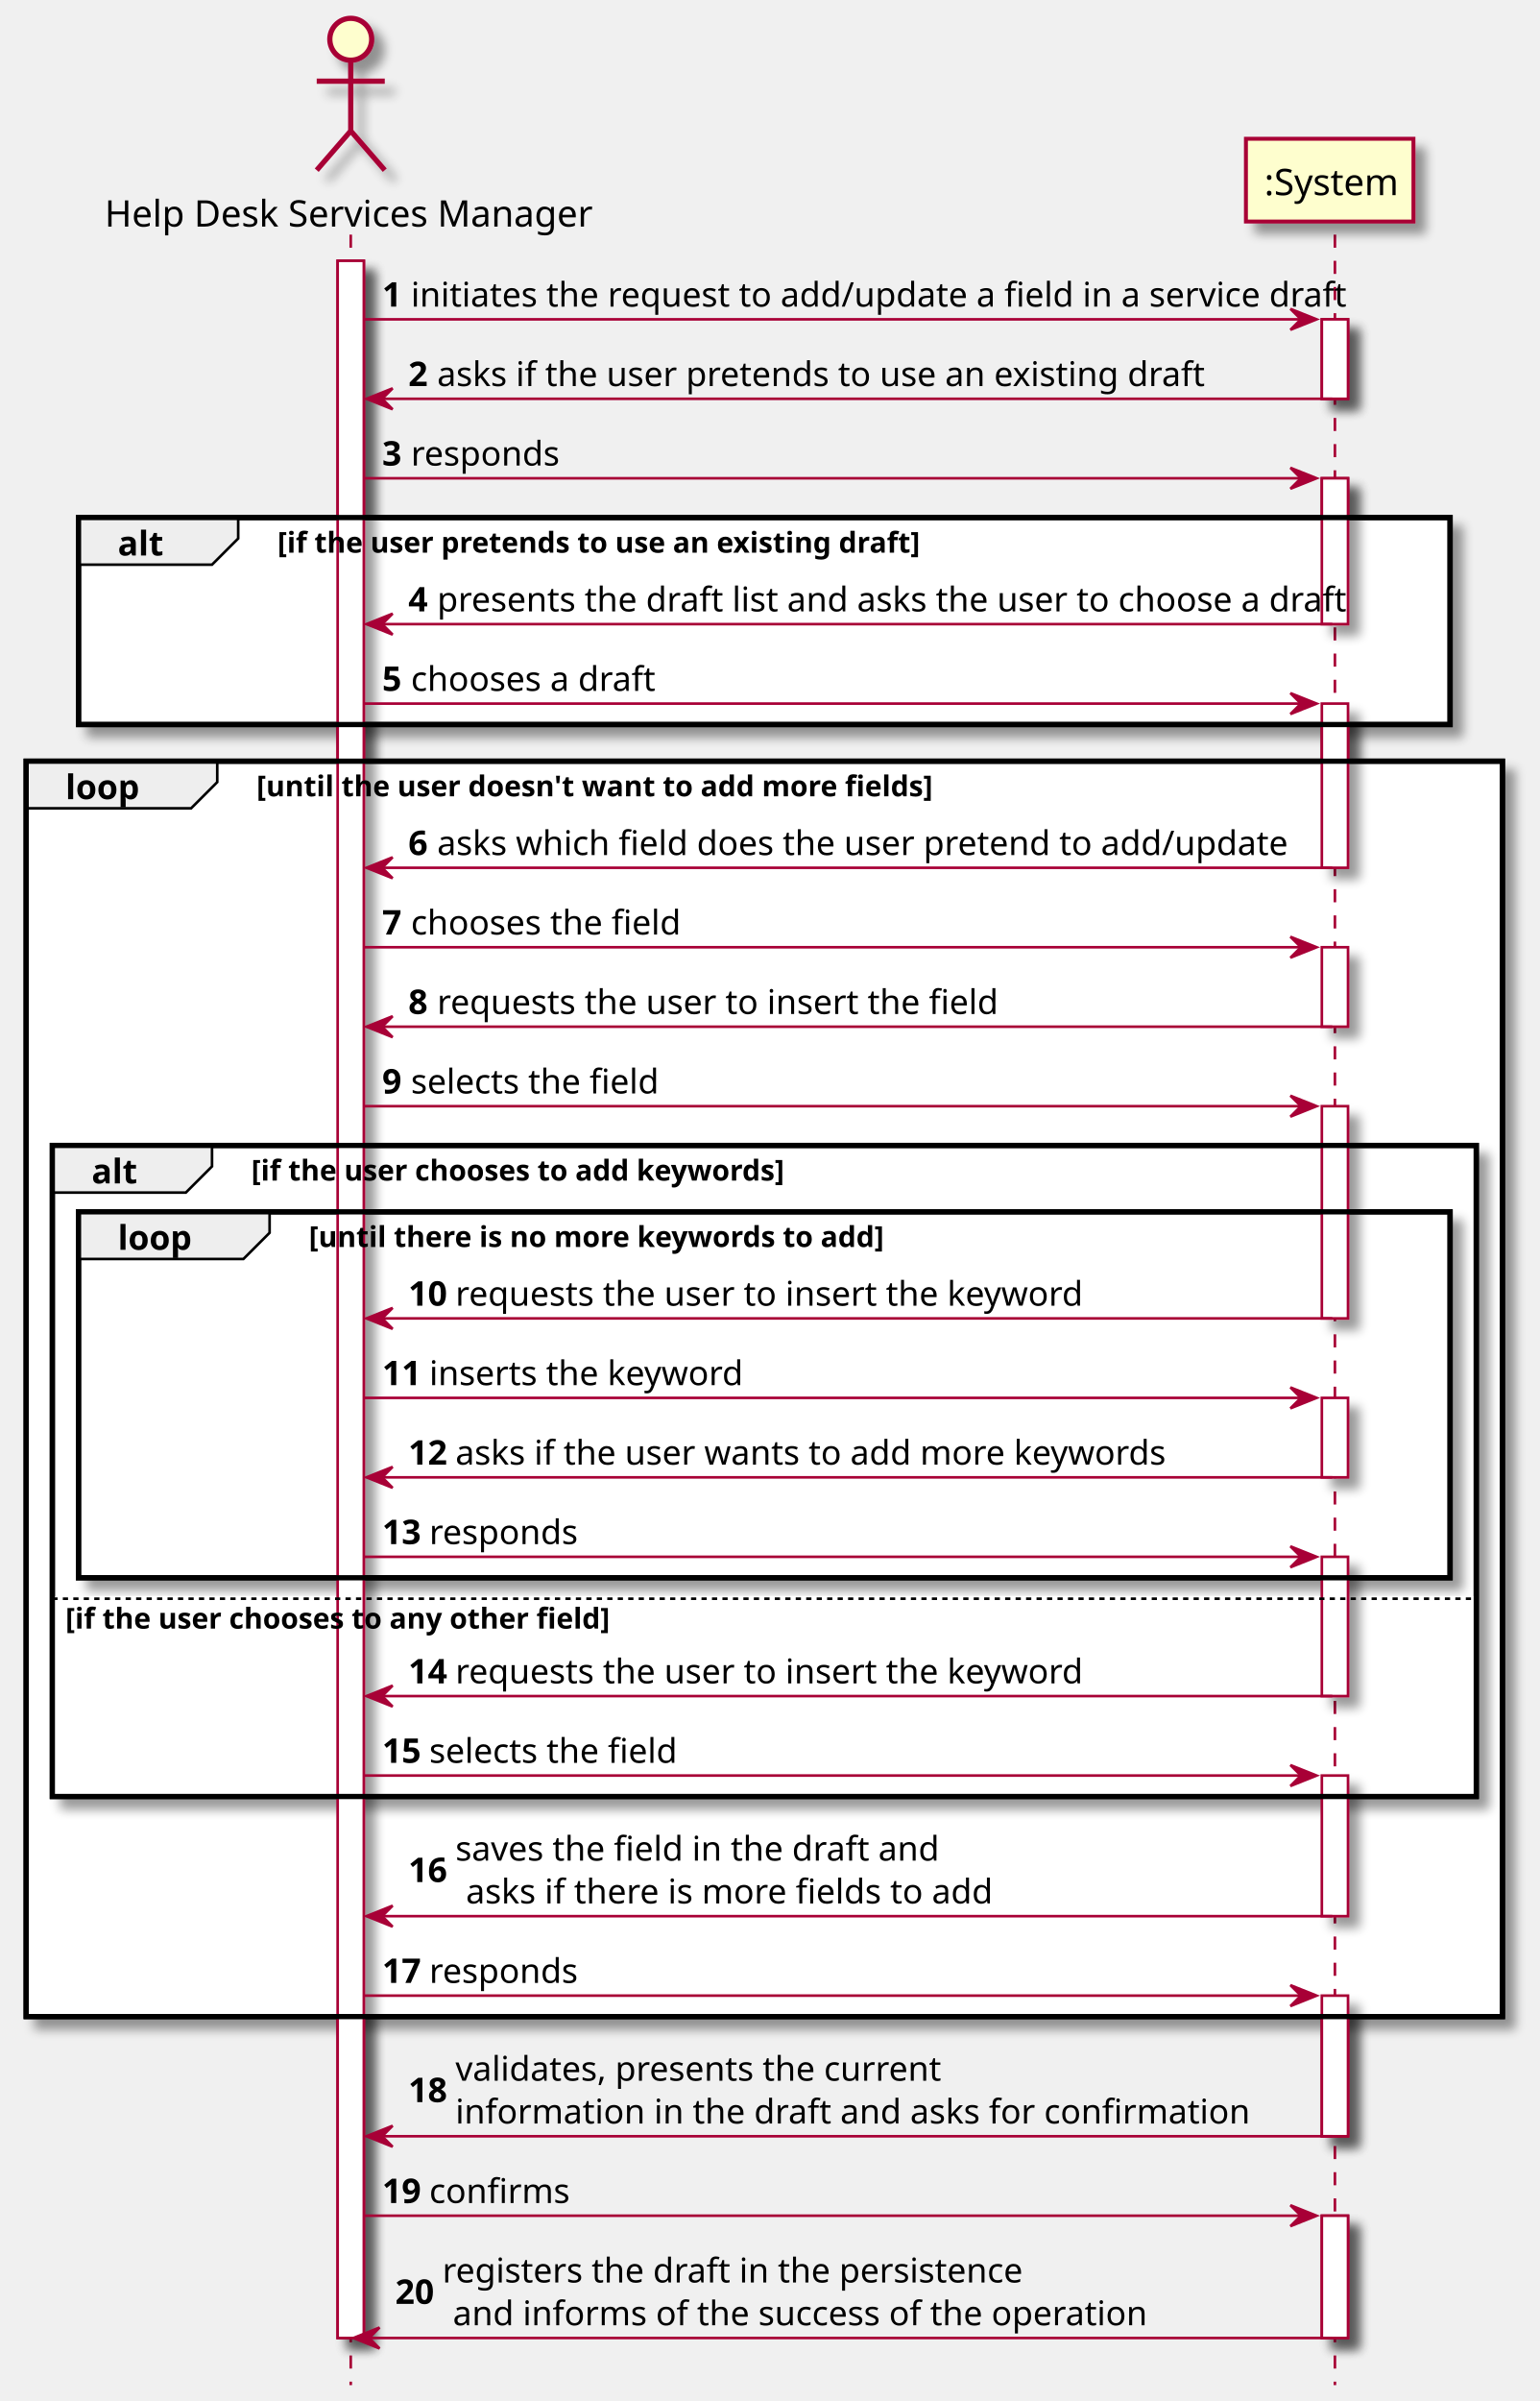
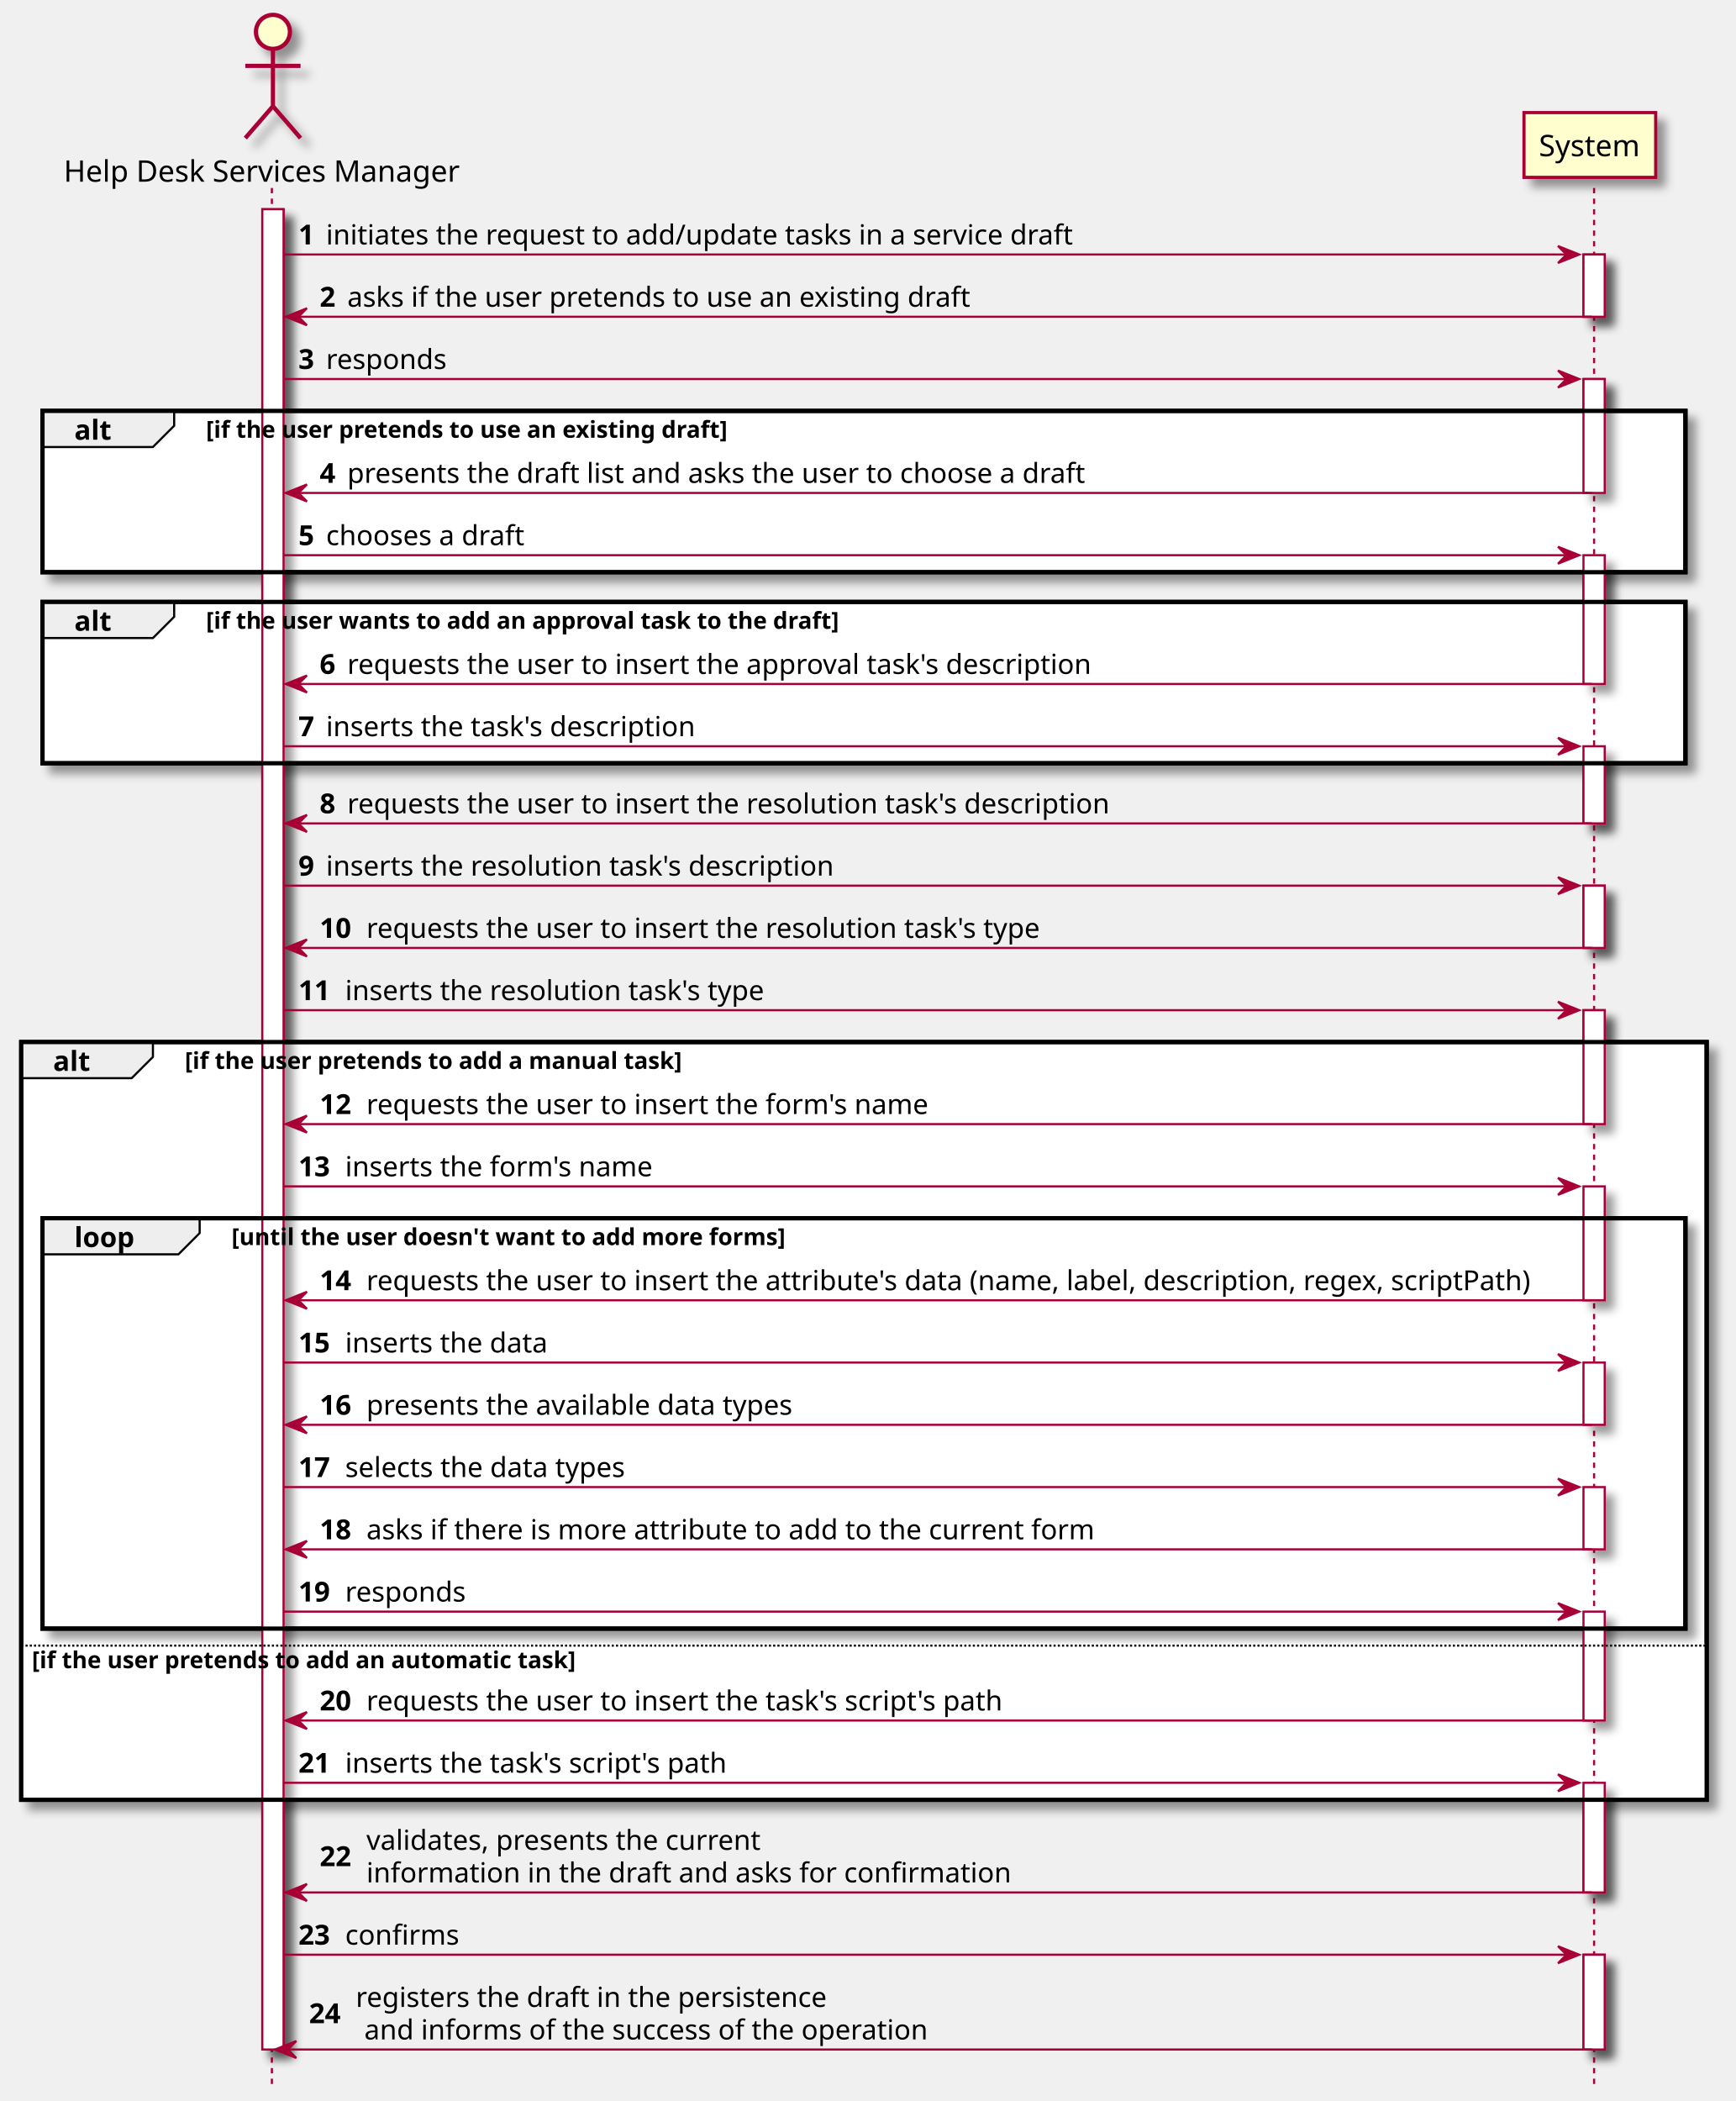
- <svg xmlns="http://www.w3.org/2000/svg" contentScriptType="application/ecmascript" contentStyleType="text/css" height="917px" preserveAspectRatio="none" style="width:588px;height:917px;" version="1.1" viewBox="0 0 588 917" width="588px" zoomAndPan="magnify">
+ <svg xmlns="http://www.w3.org/2000/svg" contentScriptType="application/ecmascript" contentStyleType="text/css" height="1978px" preserveAspectRatio="none" style="width:1634px;height:1978px;" version="1.1" viewBox="0 0 1634 1978" width="1634px" zoomAndPan="magnify">
  <defs>
-     <filter height="300%" id="f100rd8yff4asb" width="300%" x="-1" y="-1">
-       <feGaussianBlur result="blurOut" stdDeviation="2.0" />
+     <filter height="300%" id="fdzvtskik5q94" width="300%" x="-1" y="-1">
+       <feGaussianBlur result="blurOut" stdDeviation="4.0" />
      <feColorMatrix in="blurOut" result="blurOut2" type="matrix" values="0 0 0 0 0 0 0 0 0 0 0 0 0 0 0 0 0 0 .4 0" />
-       <feOffset dx="4.0" dy="4.0" in="blurOut2" result="blurOut3" />
+       <feOffset dx="8.0" dy="8.0" in="blurOut2" result="blurOut3" />
      <feBlend in="SourceGraphic" in2="blurOut3" mode="normal" />
    </filter>
  </defs>
  <g>
-     <rect fill="#FFFFFF" filter="url(#f100rd8yff4asb)" height="793.328" style="stroke:#A80036;stroke-width:1.0;" width="10" x="129" y="99.609" />
-     <rect fill="#FFFFFF" filter="url(#f100rd8yff4asb)" height="30.352" style="stroke:#A80036;stroke-width:1.0;" width="10" x="505" y="121.961" />
-     <rect fill="#FFFFFF" filter="url(#f100rd8yff4asb)" height="55.703" style="stroke:#A80036;stroke-width:1.0;" width="10" x="505" y="182.664" />
-     <rect fill="#FFFFFF" filter="url(#f100rd8yff4asb)" height="62.703" style="stroke:#A80036;stroke-width:1.0;" width="10" x="505" y="268.719" />
-     <rect fill="#FFFFFF" filter="url(#f100rd8yff4asb)" height="30.352" style="stroke:#A80036;stroke-width:1.0;" width="10" x="505" y="361.773" />
-     <rect fill="#FFFFFF" filter="url(#f100rd8yff4asb)" height="81.055" style="stroke:#A80036;stroke-width:1.0;" width="10" x="505" y="422.477" />
-     <rect fill="#FFFFFF" filter="url(#f100rd8yff4asb)" height="30.352" style="stroke:#A80036;stroke-width:1.0;" width="10" x="505" y="533.883" />
-     <rect fill="#FFFFFF" filter="url(#f100rd8yff4asb)" height="53.188" style="stroke:#A80036;stroke-width:1.0;" width="10" x="505" y="594.586" />
-     <rect fill="#FFFFFF" filter="url(#f100rd8yff4asb)" height="53.703" style="stroke:#A80036;stroke-width:1.0;" width="10" x="505" y="678.125" />
-     <rect fill="#FFFFFF" filter="url(#f100rd8yff4asb)" height="53.703" style="stroke:#A80036;stroke-width:1.0;" width="10" x="505" y="762.18" />
-     <rect fill="#FFFFFF" filter="url(#f100rd8yff4asb)" height="46.703" style="stroke:#A80036;stroke-width:1.0;" width="10" x="505" y="846.234" />
-     <rect fill="#FFFFFF" filter="url(#f100rd8yff4asb)" height="79.055" style="stroke:#000000;stroke-width:2.0;" width="524" x="30" y="197.664" />
-     <rect fill="#FFFFFF" filter="url(#f100rd8yff4asb)" height="479.461" style="stroke:#000000;stroke-width:2.0;" width="564" x="10" y="290.719" />
-     <rect fill="#FFFFFF" filter="url(#f100rd8yff4asb)" height="248.648" style="stroke:#000000;stroke-width:2.0;" width="544" x="20" y="437.477" />
-     <rect fill="#FFFFFF" filter="url(#f100rd8yff4asb)" height="139.758" style="stroke:#000000;stroke-width:2.0;" width="524" x="30" y="462.828" />
-     <rect fill="#FFFFFF" height="76.539" style="stroke:none;stroke-width:1.0;" width="544" x="20" y="609.586" />
-     <line style="stroke:#A80036;stroke-width:1.0;stroke-dasharray:5.0,5.0;" x1="134" x2="134" y1="89.609" y2="910.938" />
-     <line style="stroke:#A80036;stroke-width:1.0;stroke-dasharray:5.0,5.0;" x1="510" x2="510" y1="89.609" y2="910.938" />
-     <text fill="#000000" font-family="sans-serif" font-size="14" lengthAdjust="spacing" textLength="182" x="40" y="86.533">Help Desk Services Manager</text>
-     <ellipse cx="134" cy="15" fill="#FEFECE" filter="url(#f100rd8yff4asb)" rx="8" ry="8" style="stroke:#A80036;stroke-width:2.0;" />
-     <path d="M134,23 L134,50 M121,31 L147,31 M134,50 L121,65 M134,50 L147,65 " fill="none" filter="url(#f100rd8yff4asb)" style="stroke:#A80036;stroke-width:2.0;" />
-     <rect fill="#FEFECE" filter="url(#f100rd8yff4asb)" height="31.609" style="stroke:#A80036;stroke-width:1.5;" width="64" x="476" y="53" />
-     <text fill="#000000" font-family="sans-serif" font-size="14" lengthAdjust="spacing" textLength="50" x="483" y="74.533">:System</text>
-     <rect fill="#FFFFFF" filter="url(#f100rd8yff4asb)" height="793.328" style="stroke:#A80036;stroke-width:1.0;" width="10" x="129" y="99.609" />
-     <rect fill="#FFFFFF" filter="url(#f100rd8yff4asb)" height="30.352" style="stroke:#A80036;stroke-width:1.0;" width="10" x="505" y="121.961" />
-     <rect fill="#FFFFFF" filter="url(#f100rd8yff4asb)" height="55.703" style="stroke:#A80036;stroke-width:1.0;" width="10" x="505" y="182.664" />
-     <rect fill="#FFFFFF" filter="url(#f100rd8yff4asb)" height="62.703" style="stroke:#A80036;stroke-width:1.0;" width="10" x="505" y="268.719" />
-     <rect fill="#FFFFFF" filter="url(#f100rd8yff4asb)" height="30.352" style="stroke:#A80036;stroke-width:1.0;" width="10" x="505" y="361.773" />
-     <rect fill="#FFFFFF" filter="url(#f100rd8yff4asb)" height="81.055" style="stroke:#A80036;stroke-width:1.0;" width="10" x="505" y="422.477" />
-     <rect fill="#FFFFFF" filter="url(#f100rd8yff4asb)" height="30.352" style="stroke:#A80036;stroke-width:1.0;" width="10" x="505" y="533.883" />
-     <rect fill="#FFFFFF" filter="url(#f100rd8yff4asb)" height="53.188" style="stroke:#A80036;stroke-width:1.0;" width="10" x="505" y="594.586" />
-     <rect fill="#FFFFFF" filter="url(#f100rd8yff4asb)" height="53.703" style="stroke:#A80036;stroke-width:1.0;" width="10" x="505" y="678.125" />
-     <rect fill="#FFFFFF" filter="url(#f100rd8yff4asb)" height="53.703" style="stroke:#A80036;stroke-width:1.0;" width="10" x="505" y="762.18" />
-     <rect fill="#FFFFFF" filter="url(#f100rd8yff4asb)" height="46.703" style="stroke:#A80036;stroke-width:1.0;" width="10" x="505" y="846.234" />
-     <polygon fill="#A80036" points="493,117.961,503,121.961,493,125.961,497,121.961" style="stroke:#A80036;stroke-width:1.0;" />
-     <line style="stroke:#A80036;stroke-width:1.0;" x1="139" x2="499" y1="121.961" y2="121.961" />
-     <text fill="#000000" font-family="sans-serif" font-size="13" font-weight="bold" lengthAdjust="spacing" textLength="7" x="146" y="117.105">1</text>
-     <text fill="#000000" font-family="sans-serif" font-size="13" lengthAdjust="spacing" textLength="333" x="157" y="117.105">initiates the request to add/update a field in a service draft</text>
-     <polygon fill="#A80036" points="150,148.312,140,152.312,150,156.312,146,152.312" style="stroke:#A80036;stroke-width:1.0;" />
-     <line style="stroke:#A80036;stroke-width:1.0;" x1="144" x2="509" y1="152.312" y2="152.312" />
-     <text fill="#000000" font-family="sans-serif" font-size="13" font-weight="bold" lengthAdjust="spacing" textLength="7" x="156" y="147.456">2</text>
-     <text fill="#000000" font-family="sans-serif" font-size="13" lengthAdjust="spacing" textLength="279" x="167" y="147.456">asks if the user pretends to use an existing draft</text>
-     <polygon fill="#A80036" points="493,178.664,503,182.664,493,186.664,497,182.664" style="stroke:#A80036;stroke-width:1.0;" />
-     <line style="stroke:#A80036;stroke-width:1.0;" x1="139" x2="499" y1="182.664" y2="182.664" />
-     <text fill="#000000" font-family="sans-serif" font-size="13" font-weight="bold" lengthAdjust="spacing" textLength="7" x="146" y="177.808">3</text>
-     <text fill="#000000" font-family="sans-serif" font-size="13" lengthAdjust="spacing" textLength="53" x="157" y="177.808">responds</text>
-     <path d="M30,197.664 L91,197.664 L91,205.664 L81,215.664 L30,215.664 L30,197.664 " fill="#EEEEEE" style="stroke:#000000;stroke-width:1.0;" />
-     <rect fill="none" height="79.055" style="stroke:#000000;stroke-width:2.0;" width="524" x="30" y="197.664" />
-     <text fill="#000000" font-family="sans-serif" font-size="13" font-weight="bold" lengthAdjust="spacing" textLength="16" x="45" y="212.159">alt</text>
-     <text fill="#000000" font-family="sans-serif" font-size="11" font-weight="bold" lengthAdjust="spacing" textLength="249" x="106" y="211.083">[if the user pretends to use an existing draft]</text>
-     <polygon fill="#A80036" points="150,234.367,140,238.367,150,242.367,146,238.367" style="stroke:#A80036;stroke-width:1.0;" />
-     <line style="stroke:#A80036;stroke-width:1.0;" x1="144" x2="509" y1="238.367" y2="238.367" />
-     <text fill="#000000" font-family="sans-serif" font-size="13" font-weight="bold" lengthAdjust="spacing" textLength="7" x="156" y="233.511">4</text>
-     <text fill="#000000" font-family="sans-serif" font-size="13" lengthAdjust="spacing" textLength="331" x="167" y="233.511">presents the draft list and asks the user to choose a draft</text>
-     <polygon fill="#A80036" points="493,264.719,503,268.719,493,272.719,497,268.719" style="stroke:#A80036;stroke-width:1.0;" />
-     <line style="stroke:#A80036;stroke-width:1.0;" x1="139" x2="499" y1="268.719" y2="268.719" />
-     <text fill="#000000" font-family="sans-serif" font-size="13" font-weight="bold" lengthAdjust="spacing" textLength="7" x="146" y="263.862">5</text>
-     <text fill="#000000" font-family="sans-serif" font-size="13" lengthAdjust="spacing" textLength="89" x="157" y="263.862">chooses a draft</text>
-     <path d="M10,290.719 L83,290.719 L83,298.719 L73,308.719 L10,308.719 L10,290.719 " fill="#EEEEEE" style="stroke:#000000;stroke-width:1.0;" />
-     <rect fill="none" height="479.461" style="stroke:#000000;stroke-width:2.0;" width="564" x="10" y="290.719" />
-     <text fill="#000000" font-family="sans-serif" font-size="13" font-weight="bold" lengthAdjust="spacing" textLength="28" x="25" y="305.214">loop</text>
-     <text fill="#000000" font-family="sans-serif" font-size="11" font-weight="bold" lengthAdjust="spacing" textLength="261" x="98" y="304.138">[until the user doesn't want to add more fields]</text>
-     <polygon fill="#A80036" points="150,327.422,140,331.422,150,335.422,146,331.422" style="stroke:#A80036;stroke-width:1.0;" />
-     <line style="stroke:#A80036;stroke-width:1.0;" x1="144" x2="509" y1="331.422" y2="331.422" />
-     <text fill="#000000" font-family="sans-serif" font-size="13" font-weight="bold" lengthAdjust="spacing" textLength="7" x="156" y="326.565">6</text>
-     <text fill="#000000" font-family="sans-serif" font-size="13" lengthAdjust="spacing" textLength="305" x="167" y="326.565">asks which field does the user pretend to add/update</text>
-     <polygon fill="#A80036" points="493,357.773,503,361.773,493,365.773,497,361.773" style="stroke:#A80036;stroke-width:1.0;" />
-     <line style="stroke:#A80036;stroke-width:1.0;" x1="139" x2="499" y1="361.773" y2="361.773" />
-     <text fill="#000000" font-family="sans-serif" font-size="13" font-weight="bold" lengthAdjust="spacing" textLength="7" x="146" y="356.917">7</text>
-     <text fill="#000000" font-family="sans-serif" font-size="13" lengthAdjust="spacing" textLength="98" x="157" y="356.917">chooses the field</text>
-     <polygon fill="#A80036" points="150,388.125,140,392.125,150,396.125,146,392.125" style="stroke:#A80036;stroke-width:1.0;" />
-     <line style="stroke:#A80036;stroke-width:1.0;" x1="144" x2="509" y1="392.125" y2="392.125" />
-     <text fill="#000000" font-family="sans-serif" font-size="13" font-weight="bold" lengthAdjust="spacing" textLength="7" x="156" y="387.269">8</text>
-     <text fill="#000000" font-family="sans-serif" font-size="13" lengthAdjust="spacing" textLength="201" x="167" y="387.269">requests the user to insert the field</text>
-     <polygon fill="#A80036" points="493,418.477,503,422.477,493,426.477,497,422.477" style="stroke:#A80036;stroke-width:1.0;" />
-     <line style="stroke:#A80036;stroke-width:1.0;" x1="139" x2="499" y1="422.477" y2="422.477" />
-     <text fill="#000000" font-family="sans-serif" font-size="13" font-weight="bold" lengthAdjust="spacing" textLength="7" x="146" y="417.62">9</text>
-     <text fill="#000000" font-family="sans-serif" font-size="13" lengthAdjust="spacing" textLength="91" x="157" y="417.62">selects the field</text>
-     <path d="M20,437.477 L81,437.477 L81,445.477 L71,455.477 L20,455.477 L20,437.477 " fill="#EEEEEE" style="stroke:#000000;stroke-width:1.0;" />
-     <rect fill="none" height="248.648" style="stroke:#000000;stroke-width:2.0;" width="544" x="20" y="437.477" />
-     <text fill="#000000" font-family="sans-serif" font-size="13" font-weight="bold" lengthAdjust="spacing" textLength="16" x="35" y="451.972">alt</text>
-     <text fill="#000000" font-family="sans-serif" font-size="11" font-weight="bold" lengthAdjust="spacing" textLength="212" x="96" y="450.896">[if the user chooses to add keywords]</text>
-     <path d="M30,462.828 L103,462.828 L103,470.828 L93,480.828 L30,480.828 L30,462.828 " fill="#EEEEEE" style="stroke:#000000;stroke-width:1.0;" />
-     <rect fill="none" height="139.758" style="stroke:#000000;stroke-width:2.0;" width="524" x="30" y="462.828" />
-     <text fill="#000000" font-family="sans-serif" font-size="13" font-weight="bold" lengthAdjust="spacing" textLength="28" x="45" y="477.323">loop</text>
-     <text fill="#000000" font-family="sans-serif" font-size="11" font-weight="bold" lengthAdjust="spacing" textLength="224" x="118" y="476.247">[until there is no more keywords to add]</text>
-     <polygon fill="#A80036" points="150,499.531,140,503.531,150,507.531,146,503.531" style="stroke:#A80036;stroke-width:1.0;" />
-     <line style="stroke:#A80036;stroke-width:1.0;" x1="144" x2="509" y1="503.531" y2="503.531" />
-     <text fill="#000000" font-family="sans-serif" font-size="13" font-weight="bold" lengthAdjust="spacing" textLength="14" x="156" y="498.675">10</text>
-     <text fill="#000000" font-family="sans-serif" font-size="13" lengthAdjust="spacing" textLength="226" x="174" y="498.675">requests the user to insert the keyword</text>
-     <polygon fill="#A80036" points="493,529.883,503,533.883,493,537.883,497,533.883" style="stroke:#A80036;stroke-width:1.0;" />
-     <line style="stroke:#A80036;stroke-width:1.0;" x1="139" x2="499" y1="533.883" y2="533.883" />
-     <text fill="#000000" font-family="sans-serif" font-size="13" font-weight="bold" lengthAdjust="spacing" textLength="14" x="146" y="529.026">11</text>
-     <text fill="#000000" font-family="sans-serif" font-size="13" lengthAdjust="spacing" textLength="113" x="164" y="529.026">inserts the keyword</text>
-     <polygon fill="#A80036" points="150,560.234,140,564.234,150,568.234,146,564.234" style="stroke:#A80036;stroke-width:1.0;" />
-     <line style="stroke:#A80036;stroke-width:1.0;" x1="144" x2="509" y1="564.234" y2="564.234" />
-     <text fill="#000000" font-family="sans-serif" font-size="13" font-weight="bold" lengthAdjust="spacing" textLength="14" x="156" y="559.378">12</text>
-     <text fill="#000000" font-family="sans-serif" font-size="13" lengthAdjust="spacing" textLength="259" x="174" y="559.378">asks if the user wants to add more keywords</text>
-     <polygon fill="#A80036" points="493,590.586,503,594.586,493,598.586,497,594.586" style="stroke:#A80036;stroke-width:1.0;" />
-     <line style="stroke:#A80036;stroke-width:1.0;" x1="139" x2="499" y1="594.586" y2="594.586" />
-     <text fill="#000000" font-family="sans-serif" font-size="13" font-weight="bold" lengthAdjust="spacing" textLength="14" x="146" y="589.73">13</text>
-     <text fill="#000000" font-family="sans-serif" font-size="13" lengthAdjust="spacing" textLength="53" x="164" y="589.73">responds</text>
-     <line style="stroke:#000000;stroke-width:1.0;stroke-dasharray:2.0,2.0;" x1="20" x2="564" y1="610.586" y2="610.586" />
-     <text fill="#000000" font-family="sans-serif" font-size="11" font-weight="bold" lengthAdjust="spacing" textLength="212" x="25" y="622.005">[if the user chooses to any other field]</text>
-     <polygon fill="#A80036" points="150,643.773,140,647.773,150,651.773,146,647.773" style="stroke:#A80036;stroke-width:1.0;" />
-     <line style="stroke:#A80036;stroke-width:1.0;" x1="144" x2="509" y1="647.773" y2="647.773" />
-     <text fill="#000000" font-family="sans-serif" font-size="13" font-weight="bold" lengthAdjust="spacing" textLength="14" x="156" y="642.917">14</text>
-     <text fill="#000000" font-family="sans-serif" font-size="13" lengthAdjust="spacing" textLength="226" x="174" y="642.917">requests the user to insert the keyword</text>
-     <polygon fill="#A80036" points="493,674.125,503,678.125,493,682.125,497,678.125" style="stroke:#A80036;stroke-width:1.0;" />
-     <line style="stroke:#A80036;stroke-width:1.0;" x1="139" x2="499" y1="678.125" y2="678.125" />
-     <text fill="#000000" font-family="sans-serif" font-size="13" font-weight="bold" lengthAdjust="spacing" textLength="14" x="146" y="673.269">15</text>
-     <text fill="#000000" font-family="sans-serif" font-size="13" lengthAdjust="spacing" textLength="91" x="164" y="673.269">selects the field</text>
-     <polygon fill="#A80036" points="150,727.828,140,731.828,150,735.828,146,731.828" style="stroke:#A80036;stroke-width:1.0;" />
-     <line style="stroke:#A80036;stroke-width:1.0;" x1="144" x2="509" y1="731.828" y2="731.828" />
-     <text fill="#000000" font-family="sans-serif" font-size="13" font-weight="bold" lengthAdjust="spacing" textLength="14" x="156" y="718.796">16</text>
-     <text fill="#000000" font-family="sans-serif" font-size="13" lengthAdjust="spacing" textLength="172" x="174" y="710.62">saves the field in the draft and</text>
-     <text fill="#000000" font-family="sans-serif" font-size="13" lengthAdjust="spacing" textLength="192" x="178" y="726.972">asks if there is more fields to add</text>
-     <polygon fill="#A80036" points="493,758.18,503,762.18,493,766.18,497,762.18" style="stroke:#A80036;stroke-width:1.0;" />
-     <line style="stroke:#A80036;stroke-width:1.0;" x1="139" x2="499" y1="762.18" y2="762.18" />
-     <text fill="#000000" font-family="sans-serif" font-size="13" font-weight="bold" lengthAdjust="spacing" textLength="14" x="146" y="757.323">17</text>
-     <text fill="#000000" font-family="sans-serif" font-size="13" lengthAdjust="spacing" textLength="53" x="164" y="757.323">responds</text>
-     <polygon fill="#A80036" points="150,811.883,140,815.883,150,819.883,146,815.883" style="stroke:#A80036;stroke-width:1.0;" />
-     <line style="stroke:#A80036;stroke-width:1.0;" x1="144" x2="509" y1="815.883" y2="815.883" />
-     <text fill="#000000" font-family="sans-serif" font-size="13" font-weight="bold" lengthAdjust="spacing" textLength="14" x="156" y="802.851">18</text>
-     <text fill="#000000" font-family="sans-serif" font-size="13" lengthAdjust="spacing" textLength="174" x="174" y="794.675">validates, presents the current</text>
-     <text fill="#000000" font-family="sans-serif" font-size="13" lengthAdjust="spacing" textLength="277" x="174" y="811.026">information in the draft and asks for confirmation</text>
-     <polygon fill="#A80036" points="493,842.234,503,846.234,493,850.234,497,846.234" style="stroke:#A80036;stroke-width:1.0;" />
-     <line style="stroke:#A80036;stroke-width:1.0;" x1="139" x2="499" y1="846.234" y2="846.234" />
-     <text fill="#000000" font-family="sans-serif" font-size="13" font-weight="bold" lengthAdjust="spacing" textLength="14" x="146" y="841.378">19</text>
-     <text fill="#000000" font-family="sans-serif" font-size="13" lengthAdjust="spacing" textLength="49" x="164" y="841.378">confirms</text>
-     <polygon fill="#A80036" points="145,888.938,135,892.938,145,896.938,141,892.938" style="stroke:#A80036;stroke-width:1.0;" />
-     <line style="stroke:#A80036;stroke-width:1.0;" x1="139" x2="509" y1="892.938" y2="892.938" />
-     <text fill="#000000" font-family="sans-serif" font-size="13" font-weight="bold" lengthAdjust="spacing" textLength="14" x="151" y="879.905">20</text>
-     <text fill="#000000" font-family="sans-serif" font-size="13" lengthAdjust="spacing" textLength="208" x="169" y="871.73">registers the draft in the persistence</text>
-     <text fill="#000000" font-family="sans-serif" font-size="13" lengthAdjust="spacing" textLength="249" x="173" y="888.081">and informs of the success of the operation</text>
+     <rect fill="#FFFFFF" filter="url(#fdzvtskik5q94)" height="1732.543" style="stroke:#A80036;stroke-width:2.0;" width="20" x="247" y="196.977" />
+     <rect fill="#FFFFFF" filter="url(#fdzvtskik5q94)" height="58.621" style="stroke:#A80036;stroke-width:2.0;" width="20" x="1491" y="239.598" />
+     <rect fill="#FFFFFF" filter="url(#fdzvtskik5q94)" height="107.242" style="stroke:#A80036;stroke-width:2.0;" width="20" x="1491" y="356.84" />
+     <rect fill="#FFFFFF" filter="url(#fdzvtskik5q94)" height="121.242" style="stroke:#A80036;stroke-width:2.0;" width="20" x="1491" y="522.703" />
+     <rect fill="#FFFFFF" filter="url(#fdzvtskik5q94)" height="72.621" style="stroke:#A80036;stroke-width:2.0;" width="20" x="1491" y="702.566" />
+     <rect fill="#FFFFFF" filter="url(#fdzvtskik5q94)" height="58.621" style="stroke:#A80036;stroke-width:2.0;" width="20" x="1491" y="833.809" />
+     <rect fill="#FFFFFF" filter="url(#fdzvtskik5q94)" height="107.242" style="stroke:#A80036;stroke-width:2.0;" width="20" x="1491" y="951.051" />
+     <rect fill="#FFFFFF" filter="url(#fdzvtskik5q94)" height="107.242" style="stroke:#A80036;stroke-width:2.0;" width="20" x="1491" y="1116.914" />
+     <rect fill="#FFFFFF" filter="url(#fdzvtskik5q94)" height="58.621" style="stroke:#A80036;stroke-width:2.0;" width="20" x="1491" y="1282.777" />
+     <rect fill="#FFFFFF" filter="url(#fdzvtskik5q94)" height="58.621" style="stroke:#A80036;stroke-width:2.0;" width="20" x="1491" y="1400.02" />
+     <rect fill="#FFFFFF" filter="url(#fdzvtskik5q94)" height="102.531" style="stroke:#A80036;stroke-width:2.0;" width="20" x="1491" y="1517.262" />
+     <rect fill="#FFFFFF" filter="url(#fdzvtskik5q94)" height="103.242" style="stroke:#A80036;stroke-width:2.0;" width="20" x="1491" y="1678.414" />
+     <rect fill="#FFFFFF" filter="url(#fdzvtskik5q94)" height="89.242" style="stroke:#A80036;stroke-width:2.0;" width="20" x="1491" y="1840.277" />
+     <rect fill="#FFFFFF" filter="url(#fdzvtskik5q94)" height="151.863" style="stroke:#000000;stroke-width:4.0;" width="1547" x="40" y="386.84" />
+     <rect fill="#FFFFFF" filter="url(#fdzvtskik5q94)" height="151.863" style="stroke:#000000;stroke-width:4.0;" width="1547" x="40" y="566.703" />
+     <rect fill="#FFFFFF" filter="url(#fdzvtskik5q94)" height="713.363" style="stroke:#000000;stroke-width:4.0;" width="1587" x="20" y="981.051" />
+     <rect fill="#FFFFFF" filter="url(#fdzvtskik5q94)" height="386.348" style="stroke:#000000;stroke-width:4.0;" width="1547" x="40" y="1146.914" />
+     <rect fill="#FFFFFF" height="147.152" style="stroke:none;stroke-width:2.0;" width="1587" x="20" y="1547.262" />
+     <line style="stroke:#A80036;stroke-width:2.0;stroke-dasharray:5.0,5.0;" x1="256" x2="256" y1="176.977" y2="1965.52" />
+     <line style="stroke:#A80036;stroke-width:2.0;stroke-dasharray:5.0,5.0;" x1="1501" x2="1501" y1="176.977" y2="1965.52" />
+     <text fill="#000000" font-family="sans-serif" font-size="28" lengthAdjust="spacing" textLength="382" x="60" y="171.07">Help Desk Services Manager</text>
+     <ellipse cx="257" cy="30" fill="#FEFECE" filter="url(#fdzvtskik5q94)" rx="16" ry="16" style="stroke:#A80036;stroke-width:4.0;" />
+     <path d="M257,46 L257,100 M231,62 L283,62 M257,100 L231,130 M257,100 L283,130 " fill="none" filter="url(#fdzvtskik5q94)" style="stroke:#A80036;stroke-width:4.0;" />
+     <rect fill="#FEFECE" filter="url(#fdzvtskik5q94)" height="60.977" style="stroke:#A80036;stroke-width:3.0;" width="124" x="1435" y="106" />
+     <text fill="#000000" font-family="sans-serif" font-size="28" lengthAdjust="spacing" textLength="96" x="1449" y="147.07">System</text>
+     <rect fill="#FFFFFF" filter="url(#fdzvtskik5q94)" height="1732.543" style="stroke:#A80036;stroke-width:2.0;" width="20" x="247" y="196.977" />
+     <rect fill="#FFFFFF" filter="url(#fdzvtskik5q94)" height="58.621" style="stroke:#A80036;stroke-width:2.0;" width="20" x="1491" y="239.598" />
+     <rect fill="#FFFFFF" filter="url(#fdzvtskik5q94)" height="107.242" style="stroke:#A80036;stroke-width:2.0;" width="20" x="1491" y="356.84" />
+     <rect fill="#FFFFFF" filter="url(#fdzvtskik5q94)" height="121.242" style="stroke:#A80036;stroke-width:2.0;" width="20" x="1491" y="522.703" />
+     <rect fill="#FFFFFF" filter="url(#fdzvtskik5q94)" height="72.621" style="stroke:#A80036;stroke-width:2.0;" width="20" x="1491" y="702.566" />
+     <rect fill="#FFFFFF" filter="url(#fdzvtskik5q94)" height="58.621" style="stroke:#A80036;stroke-width:2.0;" width="20" x="1491" y="833.809" />
+     <rect fill="#FFFFFF" filter="url(#fdzvtskik5q94)" height="107.242" style="stroke:#A80036;stroke-width:2.0;" width="20" x="1491" y="951.051" />
+     <rect fill="#FFFFFF" filter="url(#fdzvtskik5q94)" height="107.242" style="stroke:#A80036;stroke-width:2.0;" width="20" x="1491" y="1116.914" />
+     <rect fill="#FFFFFF" filter="url(#fdzvtskik5q94)" height="58.621" style="stroke:#A80036;stroke-width:2.0;" width="20" x="1491" y="1282.777" />
+     <rect fill="#FFFFFF" filter="url(#fdzvtskik5q94)" height="58.621" style="stroke:#A80036;stroke-width:2.0;" width="20" x="1491" y="1400.02" />
+     <rect fill="#FFFFFF" filter="url(#fdzvtskik5q94)" height="102.531" style="stroke:#A80036;stroke-width:2.0;" width="20" x="1491" y="1517.262" />
+     <rect fill="#FFFFFF" filter="url(#fdzvtskik5q94)" height="103.242" style="stroke:#A80036;stroke-width:2.0;" width="20" x="1491" y="1678.414" />
+     <rect fill="#FFFFFF" filter="url(#fdzvtskik5q94)" height="89.242" style="stroke:#A80036;stroke-width:2.0;" width="20" x="1491" y="1840.277" />
+     <polygon fill="#A80036" points="1467,231.598,1487,239.598,1467,247.598,1475,239.598" style="stroke:#A80036;stroke-width:2.0;" />
+     <line style="stroke:#A80036;stroke-width:2.0;" x1="267" x2="1479" y1="239.598" y2="239.598" />
+     <text fill="#000000" font-family="sans-serif" font-size="26" font-weight="bold" lengthAdjust="spacing" textLength="18" x="281" y="230.113">1</text>
+     <text fill="#000000" font-family="sans-serif" font-size="26" lengthAdjust="spacing" textLength="734" x="307" y="230.113">initiates the request to add/update tasks in a service draft</text>
+     <polygon fill="#A80036" points="289,290.219,269,298.219,289,306.219,281,298.219" style="stroke:#A80036;stroke-width:2.0;" />
+     <line style="stroke:#A80036;stroke-width:2.0;" x1="277" x2="1499" y1="298.219" y2="298.219" />
+     <text fill="#000000" font-family="sans-serif" font-size="26" font-weight="bold" lengthAdjust="spacing" textLength="18" x="301" y="288.734">2</text>
+     <text fill="#000000" font-family="sans-serif" font-size="26" lengthAdjust="spacing" textLength="614" x="327" y="288.734">asks if the user pretends to use an existing draft</text>
+     <polygon fill="#A80036" points="1467,348.84,1487,356.84,1467,364.84,1475,356.84" style="stroke:#A80036;stroke-width:2.0;" />
+     <line style="stroke:#A80036;stroke-width:2.0;" x1="267" x2="1479" y1="356.84" y2="356.84" />
+     <text fill="#000000" font-family="sans-serif" font-size="26" font-weight="bold" lengthAdjust="spacing" textLength="18" x="281" y="347.356">3</text>
+     <text fill="#000000" font-family="sans-serif" font-size="26" lengthAdjust="spacing" textLength="116" x="307" y="347.356">responds</text>
+     <path d="M40,386.84 L164,386.84 L164,400.84 L144,420.84 L40,420.84 L40,386.84 " fill="#EEEEEE" style="stroke:#000000;stroke-width:2.0;" />
+     <rect fill="none" height="151.863" style="stroke:#000000;stroke-width:4.0;" width="1547" x="40" y="386.84" />
+     <text fill="#000000" font-family="sans-serif" font-size="26" font-weight="bold" lengthAdjust="spacing" textLength="34" x="70" y="413.977">alt</text>
+     <text fill="#000000" font-family="sans-serif" font-size="22" font-weight="bold" lengthAdjust="spacing" textLength="504" x="194" y="412.109">[if the user pretends to use an existing draft]</text>
+     <polygon fill="#A80036" points="289,456.082,269,464.082,289,472.082,281,464.082" style="stroke:#A80036;stroke-width:2.0;" />
+     <line style="stroke:#A80036;stroke-width:2.0;" x1="277" x2="1499" y1="464.082" y2="464.082" />
+     <text fill="#000000" font-family="sans-serif" font-size="26" font-weight="bold" lengthAdjust="spacing" textLength="18" x="301" y="454.598">4</text>
+     <text fill="#000000" font-family="sans-serif" font-size="26" lengthAdjust="spacing" textLength="724" x="327" y="454.598">presents the draft list and asks the user to choose a draft</text>
+     <polygon fill="#A80036" points="1467,514.703,1487,522.703,1467,530.703,1475,522.703" style="stroke:#A80036;stroke-width:2.0;" />
+     <line style="stroke:#A80036;stroke-width:2.0;" x1="267" x2="1479" y1="522.703" y2="522.703" />
+     <text fill="#000000" font-family="sans-serif" font-size="26" font-weight="bold" lengthAdjust="spacing" textLength="18" x="281" y="513.219">5</text>
+     <text fill="#000000" font-family="sans-serif" font-size="26" lengthAdjust="spacing" textLength="194" x="307" y="513.219">chooses a draft</text>
+     <path d="M40,566.703 L164,566.703 L164,580.703 L144,600.703 L40,600.703 L40,566.703 " fill="#EEEEEE" style="stroke:#000000;stroke-width:2.0;" />
+     <rect fill="none" height="151.863" style="stroke:#000000;stroke-width:4.0;" width="1547" x="40" y="566.703" />
+     <text fill="#000000" font-family="sans-serif" font-size="26" font-weight="bold" lengthAdjust="spacing" textLength="34" x="70" y="593.84">alt</text>
+     <text fill="#000000" font-family="sans-serif" font-size="22" font-weight="bold" lengthAdjust="spacing" textLength="610" x="194" y="591.973">[if the user wants to add an approval task to the draft]</text>
+     <polygon fill="#A80036" points="289,635.945,269,643.945,289,651.945,281,643.945" style="stroke:#A80036;stroke-width:2.0;" />
+     <line style="stroke:#A80036;stroke-width:2.0;" x1="277" x2="1499" y1="643.945" y2="643.945" />
+     <text fill="#000000" font-family="sans-serif" font-size="26" font-weight="bold" lengthAdjust="spacing" textLength="18" x="301" y="634.461">6</text>
+     <text fill="#000000" font-family="sans-serif" font-size="26" lengthAdjust="spacing" textLength="728" x="327" y="634.461">requests the user to insert the approval task's description</text>
+     <polygon fill="#A80036" points="1467,694.566,1487,702.566,1467,710.566,1475,702.566" style="stroke:#A80036;stroke-width:2.0;" />
+     <line style="stroke:#A80036;stroke-width:2.0;" x1="267" x2="1479" y1="702.566" y2="702.566" />
+     <text fill="#000000" font-family="sans-serif" font-size="26" font-weight="bold" lengthAdjust="spacing" textLength="18" x="281" y="693.082">7</text>
+     <text fill="#000000" font-family="sans-serif" font-size="26" lengthAdjust="spacing" textLength="366" x="307" y="693.082">inserts the task's description</text>
+     <polygon fill="#A80036" points="289,767.188,269,775.188,289,783.188,281,775.188" style="stroke:#A80036;stroke-width:2.0;" />
+     <line style="stroke:#A80036;stroke-width:2.0;" x1="277" x2="1499" y1="775.188" y2="775.188" />
+     <text fill="#000000" font-family="sans-serif" font-size="26" font-weight="bold" lengthAdjust="spacing" textLength="18" x="301" y="765.703">8</text>
+     <text fill="#000000" font-family="sans-serif" font-size="26" lengthAdjust="spacing" textLength="748" x="327" y="765.703">requests the user to insert the resolution task's description</text>
+     <polygon fill="#A80036" points="1467,825.809,1487,833.809,1467,841.809,1475,833.809" style="stroke:#A80036;stroke-width:2.0;" />
+     <line style="stroke:#A80036;stroke-width:2.0;" x1="267" x2="1479" y1="833.809" y2="833.809" />
+     <text fill="#000000" font-family="sans-serif" font-size="26" font-weight="bold" lengthAdjust="spacing" textLength="18" x="281" y="824.324">9</text>
+     <text fill="#000000" font-family="sans-serif" font-size="26" lengthAdjust="spacing" textLength="502" x="307" y="824.324">inserts the resolution task's description</text>
+     <polygon fill="#A80036" points="289,884.43,269,892.43,289,900.43,281,892.43" style="stroke:#A80036;stroke-width:2.0;" />
+     <line style="stroke:#A80036;stroke-width:2.0;" x1="277" x2="1499" y1="892.43" y2="892.43" />
+     <text fill="#000000" font-family="sans-serif" font-size="26" font-weight="bold" lengthAdjust="spacing" textLength="36" x="301" y="882.945">10</text>
+     <text fill="#000000" font-family="sans-serif" font-size="26" lengthAdjust="spacing" textLength="660" x="345" y="882.945">requests the user to insert the resolution task's type</text>
+     <polygon fill="#A80036" points="1467,943.051,1487,951.051,1467,959.051,1475,951.051" style="stroke:#A80036;stroke-width:2.0;" />
+     <line style="stroke:#A80036;stroke-width:2.0;" x1="267" x2="1479" y1="951.051" y2="951.051" />
+     <text fill="#000000" font-family="sans-serif" font-size="26" font-weight="bold" lengthAdjust="spacing" textLength="36" x="281" y="941.566">11</text>
+     <text fill="#000000" font-family="sans-serif" font-size="26" lengthAdjust="spacing" textLength="414" x="325" y="941.566">inserts the resolution task's type</text>
+     <path d="M20,981.051 L144,981.051 L144,995.051 L124,1015.051 L20,1015.051 L20,981.051 " fill="#EEEEEE" style="stroke:#000000;stroke-width:2.0;" />
+     <rect fill="none" height="713.363" style="stroke:#000000;stroke-width:4.0;" width="1587" x="20" y="981.051" />
+     <text fill="#000000" font-family="sans-serif" font-size="26" font-weight="bold" lengthAdjust="spacing" textLength="34" x="50" y="1008.188">alt</text>
+     <text fill="#000000" font-family="sans-serif" font-size="22" font-weight="bold" lengthAdjust="spacing" textLength="478" x="174" y="1006.32">[if the user pretends to add a manual task]</text>
+     <polygon fill="#A80036" points="289,1050.293,269,1058.293,289,1066.293,281,1058.293" style="stroke:#A80036;stroke-width:2.0;" />
+     <line style="stroke:#A80036;stroke-width:2.0;" x1="277" x2="1499" y1="1058.293" y2="1058.293" />
+     <text fill="#000000" font-family="sans-serif" font-size="26" font-weight="bold" lengthAdjust="spacing" textLength="36" x="301" y="1048.809">12</text>
+     <text fill="#000000" font-family="sans-serif" font-size="26" lengthAdjust="spacing" textLength="544" x="345" y="1048.809">requests the user to insert the form's name</text>
+     <polygon fill="#A80036" points="1467,1108.914,1487,1116.914,1467,1124.914,1475,1116.914" style="stroke:#A80036;stroke-width:2.0;" />
+     <line style="stroke:#A80036;stroke-width:2.0;" x1="267" x2="1479" y1="1116.914" y2="1116.914" />
+     <text fill="#000000" font-family="sans-serif" font-size="26" font-weight="bold" lengthAdjust="spacing" textLength="36" x="281" y="1107.43">13</text>
+     <text fill="#000000" font-family="sans-serif" font-size="26" lengthAdjust="spacing" textLength="298" x="325" y="1107.43">inserts the form's name</text>
+     <path d="M40,1146.914 L188,1146.914 L188,1160.914 L168,1180.914 L40,1180.914 L40,1146.914 " fill="#EEEEEE" style="stroke:#000000;stroke-width:2.0;" />
+     <rect fill="none" height="386.348" style="stroke:#000000;stroke-width:4.0;" width="1547" x="40" y="1146.914" />
+     <text fill="#000000" font-family="sans-serif" font-size="26" font-weight="bold" lengthAdjust="spacing" textLength="58" x="70" y="1174.051">loop</text>
+     <text fill="#000000" font-family="sans-serif" font-size="22" font-weight="bold" lengthAdjust="spacing" textLength="534" x="218" y="1172.184">[until the user doesn't want to add more forms]</text>
+     <polygon fill="#A80036" points="289,1216.156,269,1224.156,289,1232.156,281,1224.156" style="stroke:#A80036;stroke-width:2.0;" />
+     <line style="stroke:#A80036;stroke-width:2.0;" x1="277" x2="1499" y1="1224.156" y2="1224.156" />
+     <text fill="#000000" font-family="sans-serif" font-size="26" font-weight="bold" lengthAdjust="spacing" textLength="36" x="301" y="1214.672">14</text>
+     <text fill="#000000" font-family="sans-serif" font-size="26" lengthAdjust="spacing" textLength="1132" x="345" y="1214.672">requests the user to insert the attribute's data (name, label, description, regex, scriptPath)</text>
+     <polygon fill="#A80036" points="1467,1274.777,1487,1282.777,1467,1290.777,1475,1282.777" style="stroke:#A80036;stroke-width:2.0;" />
+     <line style="stroke:#A80036;stroke-width:2.0;" x1="267" x2="1479" y1="1282.777" y2="1282.777" />
+     <text fill="#000000" font-family="sans-serif" font-size="26" font-weight="bold" lengthAdjust="spacing" textLength="36" x="281" y="1273.293">15</text>
+     <text fill="#000000" font-family="sans-serif" font-size="26" lengthAdjust="spacing" textLength="196" x="325" y="1273.293">inserts the data</text>
+     <polygon fill="#A80036" points="289,1333.398,269,1341.398,289,1349.398,281,1341.398" style="stroke:#A80036;stroke-width:2.0;" />
+     <line style="stroke:#A80036;stroke-width:2.0;" x1="277" x2="1499" y1="1341.398" y2="1341.398" />
+     <text fill="#000000" font-family="sans-serif" font-size="26" font-weight="bold" lengthAdjust="spacing" textLength="36" x="301" y="1331.914">16</text>
+     <text fill="#000000" font-family="sans-serif" font-size="26" lengthAdjust="spacing" textLength="412" x="345" y="1331.914">presents the available data types</text>
+     <polygon fill="#A80036" points="1467,1392.02,1487,1400.02,1467,1408.02,1475,1400.02" style="stroke:#A80036;stroke-width:2.0;" />
+     <line style="stroke:#A80036;stroke-width:2.0;" x1="267" x2="1479" y1="1400.02" y2="1400.02" />
+     <text fill="#000000" font-family="sans-serif" font-size="26" font-weight="bold" lengthAdjust="spacing" textLength="36" x="281" y="1390.535">17</text>
+     <text fill="#000000" font-family="sans-serif" font-size="26" lengthAdjust="spacing" textLength="274" x="325" y="1390.535">selects the data types</text>
+     <polygon fill="#A80036" points="289,1450.641,269,1458.641,289,1466.641,281,1458.641" style="stroke:#A80036;stroke-width:2.0;" />
+     <line style="stroke:#A80036;stroke-width:2.0;" x1="277" x2="1499" y1="1458.641" y2="1458.641" />
+     <text fill="#000000" font-family="sans-serif" font-size="26" font-weight="bold" lengthAdjust="spacing" textLength="36" x="301" y="1449.156">18</text>
+     <text fill="#000000" font-family="sans-serif" font-size="26" lengthAdjust="spacing" textLength="710" x="345" y="1449.156">asks if there is more attribute to add to the current form</text>
+     <polygon fill="#A80036" points="1467,1509.262,1487,1517.262,1467,1525.262,1475,1517.262" style="stroke:#A80036;stroke-width:2.0;" />
+     <line style="stroke:#A80036;stroke-width:2.0;" x1="267" x2="1479" y1="1517.262" y2="1517.262" />
+     <text fill="#000000" font-family="sans-serif" font-size="26" font-weight="bold" lengthAdjust="spacing" textLength="36" x="281" y="1507.777">19</text>
+     <text fill="#000000" font-family="sans-serif" font-size="26" lengthAdjust="spacing" textLength="116" x="325" y="1507.777">responds</text>
+     <line style="stroke:#000000;stroke-width:2.0;stroke-dasharray:2.0,2.0;" x1="20" x2="1607" y1="1549.262" y2="1549.262" />
+     <text fill="#000000" font-family="sans-serif" font-size="22" font-weight="bold" lengthAdjust="spacing" textLength="520" x="30" y="1570.531">[if the user pretends to add an automatic task]</text>
+     <polygon fill="#A80036" points="289,1611.793,269,1619.793,289,1627.793,281,1619.793" style="stroke:#A80036;stroke-width:2.0;" />
+     <line style="stroke:#A80036;stroke-width:2.0;" x1="277" x2="1499" y1="1619.793" y2="1619.793" />
+     <text fill="#000000" font-family="sans-serif" font-size="26" font-weight="bold" lengthAdjust="spacing" textLength="36" x="301" y="1610.309">20</text>
+     <text fill="#000000" font-family="sans-serif" font-size="26" lengthAdjust="spacing" textLength="626" x="345" y="1610.309">requests the user to insert the task's script's path</text>
+     <polygon fill="#A80036" points="1467,1670.414,1487,1678.414,1467,1686.414,1475,1678.414" style="stroke:#A80036;stroke-width:2.0;" />
+     <line style="stroke:#A80036;stroke-width:2.0;" x1="267" x2="1479" y1="1678.414" y2="1678.414" />
+     <text fill="#000000" font-family="sans-serif" font-size="26" font-weight="bold" lengthAdjust="spacing" textLength="36" x="281" y="1668.93">21</text>
+     <text fill="#000000" font-family="sans-serif" font-size="26" lengthAdjust="spacing" textLength="380" x="325" y="1668.93">inserts the task's script's path</text>
+     <polygon fill="#A80036" points="289,1773.656,269,1781.656,289,1789.656,281,1781.656" style="stroke:#A80036;stroke-width:2.0;" />
+     <line style="stroke:#A80036;stroke-width:2.0;" x1="277" x2="1499" y1="1781.656" y2="1781.656" />
+     <text fill="#000000" font-family="sans-serif" font-size="26" font-weight="bold" lengthAdjust="spacing" textLength="36" x="301" y="1756.861">22</text>
+     <text fill="#000000" font-family="sans-serif" font-size="26" lengthAdjust="spacing" textLength="382" x="345" y="1741.551">validates, presents the current</text>
+     <text fill="#000000" font-family="sans-serif" font-size="26" lengthAdjust="spacing" textLength="630" x="345" y="1772.172">information in the draft and asks for confirmation</text>
+     <polygon fill="#A80036" points="1467,1832.277,1487,1840.277,1467,1848.277,1475,1840.277" style="stroke:#A80036;stroke-width:2.0;" />
+     <line style="stroke:#A80036;stroke-width:2.0;" x1="267" x2="1479" y1="1840.277" y2="1840.277" />
+     <text fill="#000000" font-family="sans-serif" font-size="26" font-weight="bold" lengthAdjust="spacing" textLength="36" x="281" y="1830.793">23</text>
+     <text fill="#000000" font-family="sans-serif" font-size="26" lengthAdjust="spacing" textLength="112" x="325" y="1830.793">confirms</text>
+     <polygon fill="#A80036" points="279,1921.52,259,1929.52,279,1937.52,271,1929.52" style="stroke:#A80036;stroke-width:2.0;" />
+     <line style="stroke:#A80036;stroke-width:2.0;" x1="267" x2="1499" y1="1929.52" y2="1929.52" />
+     <text fill="#000000" font-family="sans-serif" font-size="26" font-weight="bold" lengthAdjust="spacing" textLength="36" x="291" y="1904.725">24</text>
+     <text fill="#000000" font-family="sans-serif" font-size="26" lengthAdjust="spacing" textLength="458" x="335" y="1889.414">registers the draft in the persistence</text>
+     <text fill="#000000" font-family="sans-serif" font-size="26" lengthAdjust="spacing" textLength="552" x="343" y="1920.035">and informs of the success of the operation</text>
  </g>
</svg>
